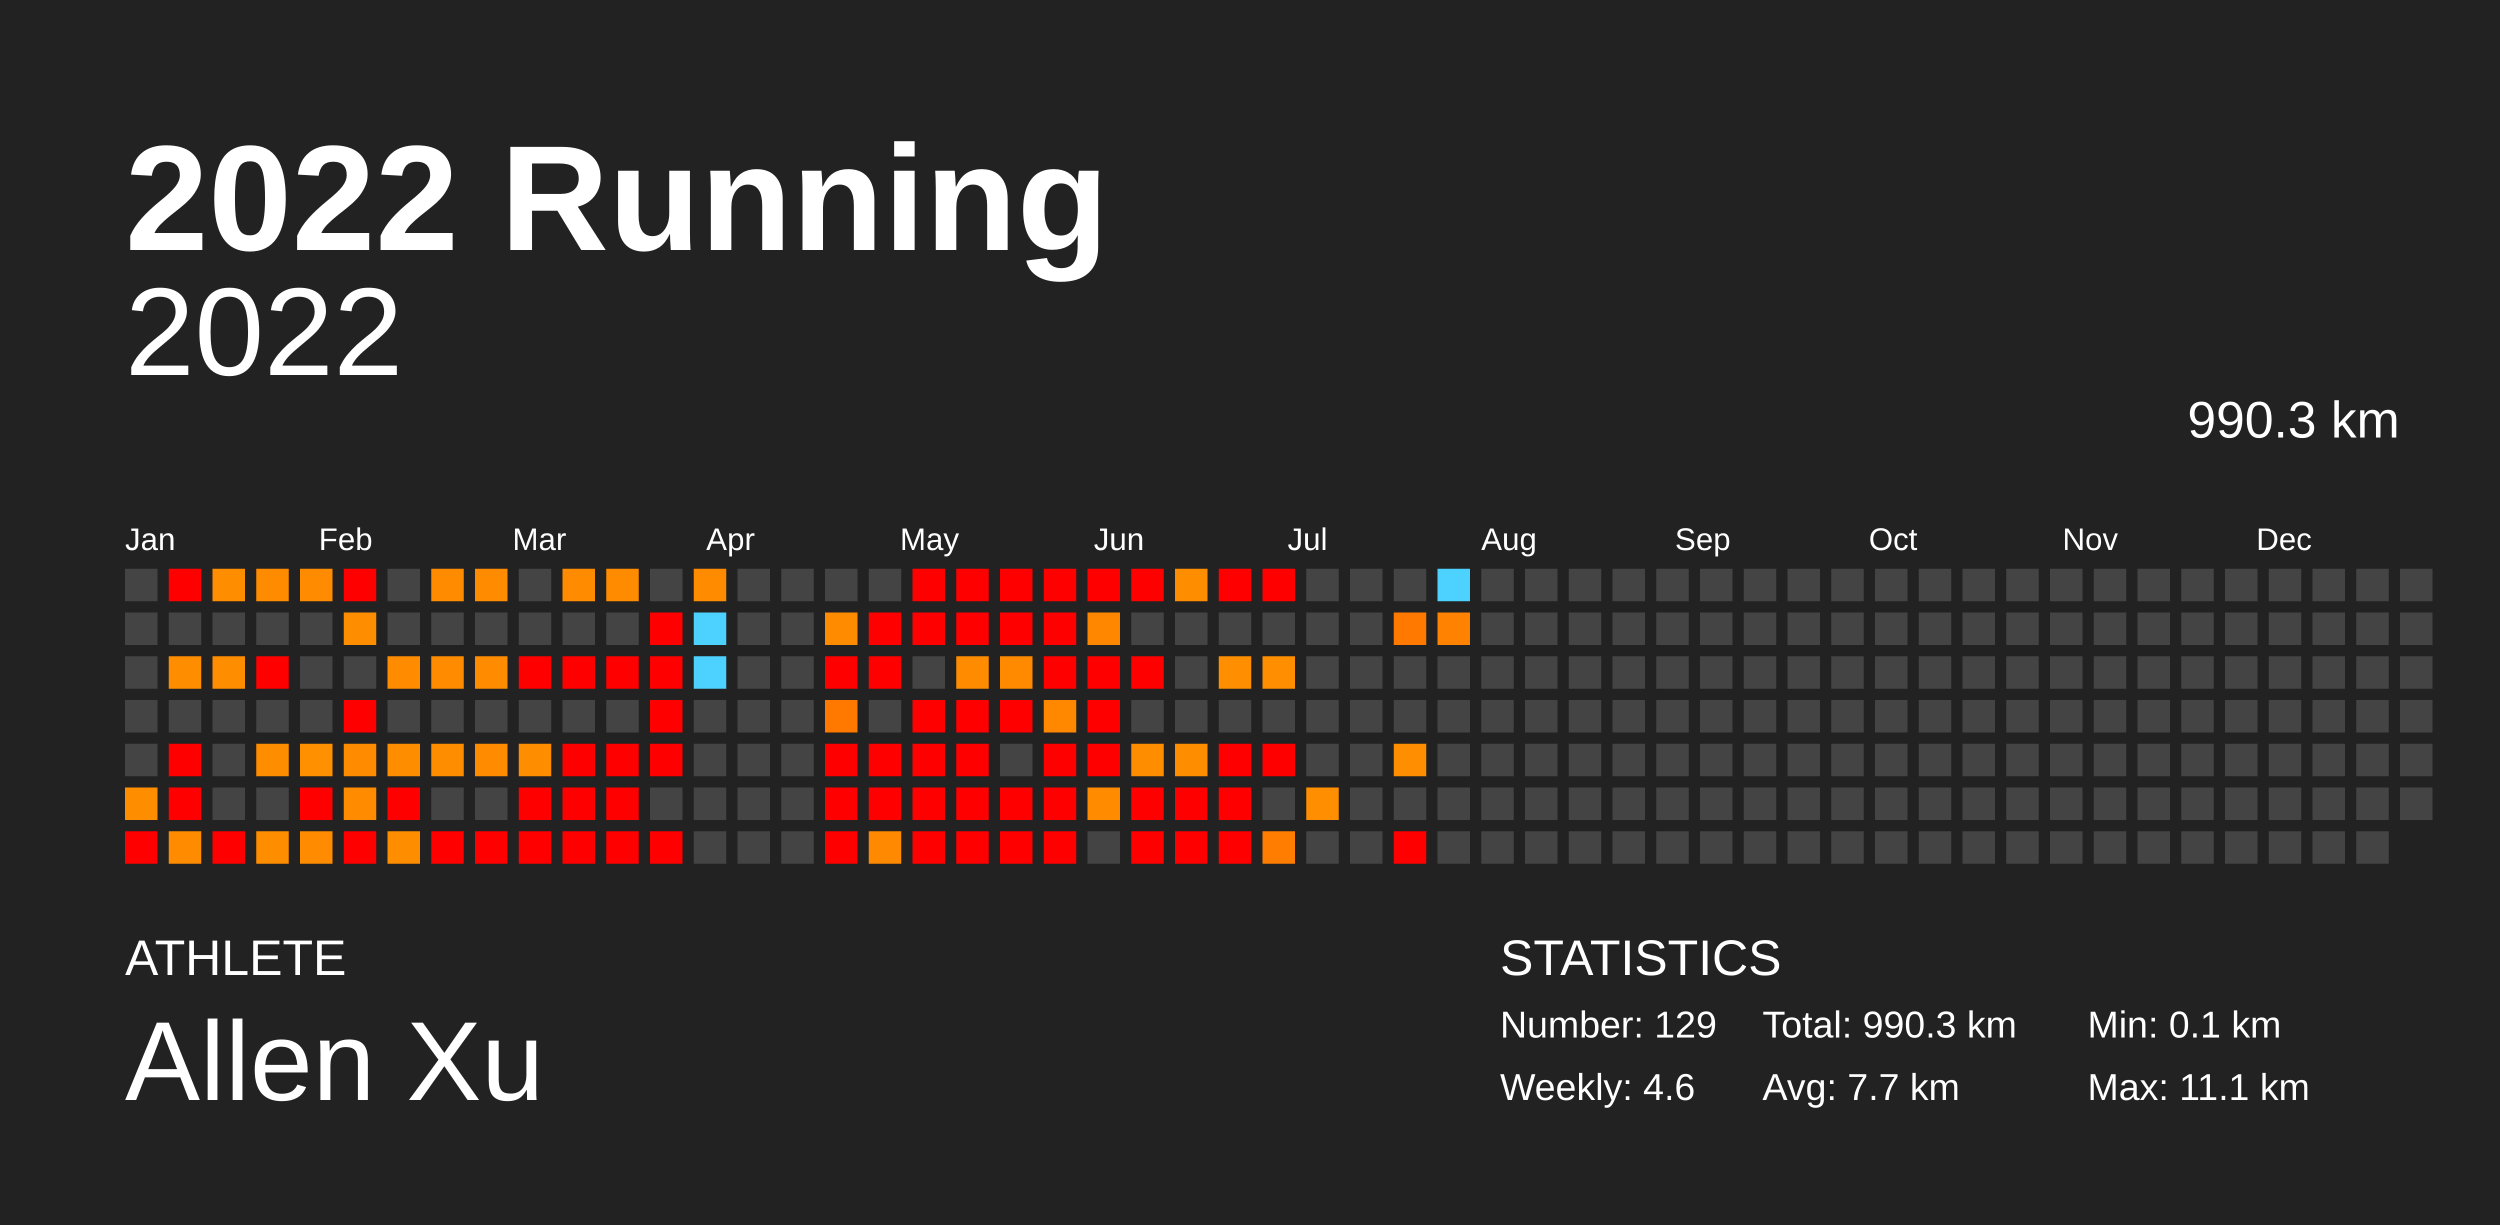
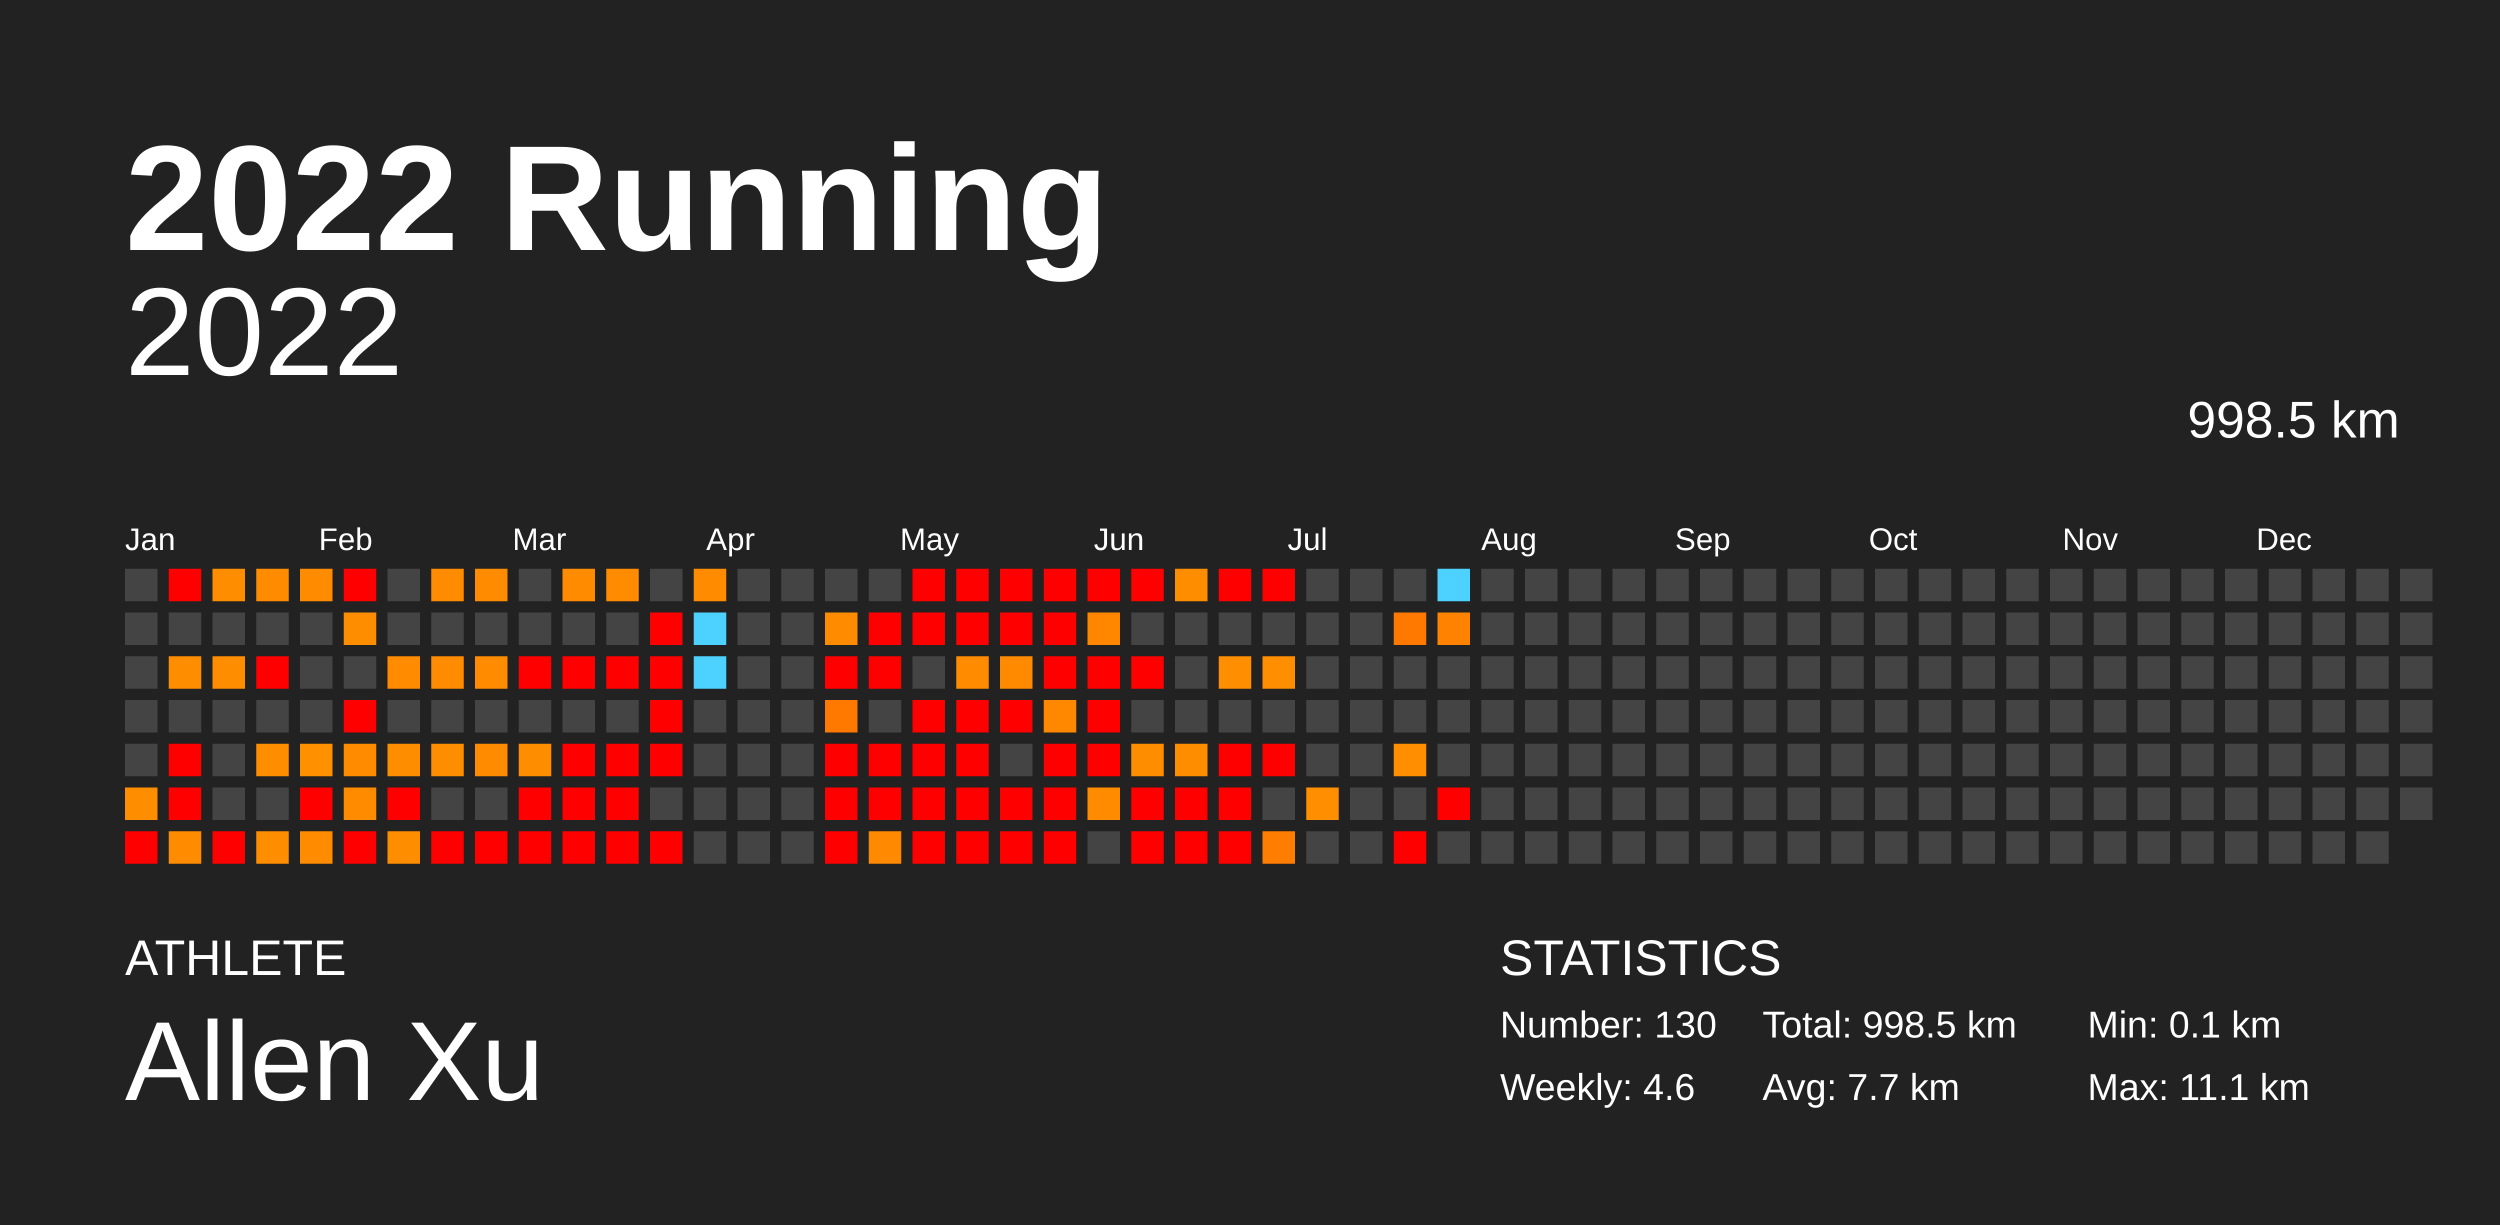
<svg xmlns="http://www.w3.org/2000/svg" baseProfile="full" height="98mm" version="1.1" viewBox="0,0,200,98" width="200mm">
  <defs />
  <rect fill="#222222" height="98" width="200" x="0" y="0" />
  <text fill="#FFFFFF" style="font-size:12px; font-family:Arial; font-weight:bold;" x="10" y="20">2022 Running</text>
  <text fill="#FFFFFF" style="font-size:4px; font-family:Arial" x="10" y="78">ATHLETE</text>
  <text fill="#FFFFFF" style="font-size:9px; font-family:Arial" x="10" y="88">Allen Xu</text>
  <text fill="#FFFFFF" style="font-size:4px; font-family:Arial" x="120" y="78">STATISTICS</text>
-   <text fill="#FFFFFF" style="font-size:3px; font-family:Arial" x="120" y="83">Number: 129</text>
+   <text fill="#FFFFFF" style="font-size:3px; font-family:Arial" x="120" y="83">Number: 130</text>
  <text fill="#FFFFFF" style="font-size:3px; font-family:Arial" x="120" y="88">Weekly: 4.6</text>
-   <text fill="#FFFFFF" style="font-size:3px; font-family:Arial" x="141" y="83">Total: 990.3 km</text>
+   <text fill="#FFFFFF" style="font-size:3px; font-family:Arial" x="141" y="83">Total: 998.5 km</text>
  <text fill="#FFFFFF" style="font-size:3px; font-family:Arial" x="141" y="88">Avg: 7.7 km</text>
  <text fill="#FFFFFF" style="font-size:3px; font-family:Arial" x="167" y="83">Min: 0.1 km</text>
  <text fill="#FFFFFF" style="font-size:3px; font-family:Arial" x="167" y="88">Max: 11.1 km</text>
  <text alignment-baseline="hanging" fill="#FFFFFF" style="font-size:10.0px; font-family:Arial;" x="10" y="30">2022</text>
-   <text alignment-baseline="hanging" fill="#FFFFFF" style="font-size:4.125px; font-family:Arial;" x="175" y="35">990.3 km</text>
+   <text alignment-baseline="hanging" fill="#FFFFFF" style="font-size:4.125px; font-family:Arial;" x="175" y="35">998.5 km</text>
  <text fill="#FFFFFF" style="font-size:2.5px; font-family:Arial" x="10.0" y="44">Jan</text>
  <text fill="#FFFFFF" style="font-size:2.5px; font-family:Arial" x="25.5" y="44">Feb</text>
  <text fill="#FFFFFF" style="font-size:2.5px; font-family:Arial" x="41.0" y="44">Mar</text>
  <text fill="#FFFFFF" style="font-size:2.5px; font-family:Arial" x="56.5" y="44">Apr</text>
  <text fill="#FFFFFF" style="font-size:2.5px; font-family:Arial" x="72.0" y="44">May</text>
  <text fill="#FFFFFF" style="font-size:2.5px; font-family:Arial" x="87.5" y="44">Jun</text>
  <text fill="#FFFFFF" style="font-size:2.5px; font-family:Arial" x="103.0" y="44">Jul</text>
  <text fill="#FFFFFF" style="font-size:2.5px; font-family:Arial" x="118.5" y="44">Aug</text>
  <text fill="#FFFFFF" style="font-size:2.5px; font-family:Arial" x="134.0" y="44">Sep</text>
  <text fill="#FFFFFF" style="font-size:2.5px; font-family:Arial" x="149.5" y="44">Oct</text>
  <text fill="#FFFFFF" style="font-size:2.5px; font-family:Arial" x="165.0" y="44">Nov</text>
  <text fill="#FFFFFF" style="font-size:2.5px; font-family:Arial" x="180.5" y="44">Dec</text>
  <rect fill="#444444" height="2.6" width="2.6" x="10.0" y="45.5" />
  <rect fill="#444444" height="2.6" width="2.6" x="10.0" y="49.0" />
  <rect fill="#444444" height="2.6" width="2.6" x="10.0" y="52.5" />
  <rect fill="#444444" height="2.6" width="2.6" x="10.0" y="56.0" />
  <rect fill="#444444" height="2.6" width="2.6" x="10.0" y="59.5" />
  <rect fill="#ff8d00" height="2.6" width="2.6" x="10.0" y="63.0" />
  <rect fill="red" height="2.6" width="2.6" x="10.0" y="66.5" />
  <rect fill="red" height="2.6" width="2.6" x="13.5" y="45.5" />
  <rect fill="#444444" height="2.6" width="2.6" x="13.5" y="49.0" />
  <rect fill="#ff8d00" height="2.6" width="2.6" x="13.5" y="52.5" />
  <rect fill="#444444" height="2.6" width="2.6" x="13.5" y="56.0" />
  <rect fill="red" height="2.6" width="2.6" x="13.5" y="59.5" />
  <rect fill="red" height="2.6" width="2.6" x="13.5" y="63.0" />
  <rect fill="#ff8c00" height="2.6" width="2.6" x="13.5" y="66.5" />
  <rect fill="#ff8d00" height="2.6" width="2.6" x="17.0" y="45.5" />
  <rect fill="#444444" height="2.6" width="2.6" x="17.0" y="49.0" />
  <rect fill="#ff8d00" height="2.6" width="2.6" x="17.0" y="52.5" />
  <rect fill="#444444" height="2.6" width="2.6" x="17.0" y="56.0" />
  <rect fill="#444444" height="2.6" width="2.6" x="17.0" y="59.5" />
  <rect fill="#444444" height="2.6" width="2.6" x="17.0" y="63.0" />
  <rect fill="red" height="2.6" width="2.6" x="17.0" y="66.5" />
  <rect fill="#ff8c00" height="2.6" width="2.6" x="20.5" y="45.5" />
  <rect fill="#444444" height="2.6" width="2.6" x="20.5" y="49.0" />
  <rect fill="red" height="2.6" width="2.6" x="20.5" y="52.5" />
  <rect fill="#444444" height="2.6" width="2.6" x="20.5" y="56.0" />
  <rect fill="#ff8d00" height="2.6" width="2.6" x="20.5" y="59.5" />
  <rect fill="#444444" height="2.6" width="2.6" x="20.5" y="63.0" />
  <rect fill="#ff8d00" height="2.6" width="2.6" x="20.5" y="66.5" />
  <rect fill="#ff8c00" height="2.6" width="2.6" x="24.0" y="45.5" />
  <rect fill="#444444" height="2.6" width="2.6" x="24.0" y="49.0" />
  <rect fill="#444444" height="2.6" width="2.6" x="24.0" y="52.5" />
  <rect fill="#444444" height="2.6" width="2.6" x="24.0" y="56.0" />
  <rect fill="#ff9100" height="2.6" width="2.6" x="24.0" y="59.5" />
  <rect fill="red" height="2.6" width="2.6" x="24.0" y="63.0" />
  <rect fill="#ff8c00" height="2.6" width="2.6" x="24.0" y="66.5" />
  <rect fill="red" height="2.6" width="2.6" x="27.5" y="45.5" />
  <rect fill="#ff8d00" height="2.6" width="2.6" x="27.5" y="49.0" />
  <rect fill="#444444" height="2.6" width="2.6" x="27.5" y="52.5" />
  <rect fill="red" height="2.6" width="2.6" x="27.5" y="56.0" />
  <rect fill="#ff8c00" height="2.6" width="2.6" x="27.5" y="59.5" />
  <rect fill="#ff8c00" height="2.6" width="2.6" x="27.5" y="63.0" />
  <rect fill="red" height="2.6" width="2.6" x="27.5" y="66.5" />
  <rect fill="#444444" height="2.6" width="2.6" x="31.0" y="45.5" />
  <rect fill="#444444" height="2.6" width="2.6" x="31.0" y="49.0" />
  <rect fill="#ff8c00" height="2.6" width="2.6" x="31.0" y="52.5" />
  <rect fill="#444444" height="2.6" width="2.6" x="31.0" y="56.0" />
  <rect fill="#ff8d00" height="2.6" width="2.6" x="31.0" y="59.5" />
  <rect fill="red" height="2.6" width="2.6" x="31.0" y="63.0" />
  <rect fill="#ff8d00" height="2.6" width="2.6" x="31.0" y="66.5" />
  <rect fill="#ff8c00" height="2.6" width="2.6" x="34.5" y="45.5" />
  <rect fill="#444444" height="2.6" width="2.6" x="34.5" y="49.0" />
  <rect fill="#ff8c00" height="2.6" width="2.6" x="34.5" y="52.5" />
  <rect fill="#444444" height="2.6" width="2.6" x="34.5" y="56.0" />
  <rect fill="#ff8d00" height="2.6" width="2.6" x="34.5" y="59.5" />
  <rect fill="#444444" height="2.6" width="2.6" x="34.5" y="63.0" />
  <rect fill="red" height="2.6" width="2.6" x="34.5" y="66.5" />
  <rect fill="#ff8c00" height="2.6" width="2.6" x="38.0" y="45.5" />
  <rect fill="#444444" height="2.6" width="2.6" x="38.0" y="49.0" />
  <rect fill="#ff8c00" height="2.6" width="2.6" x="38.0" y="52.5" />
  <rect fill="#444444" height="2.6" width="2.6" x="38.0" y="56.0" />
  <rect fill="#ff8c00" height="2.6" width="2.6" x="38.0" y="59.5" />
  <rect fill="#444444" height="2.6" width="2.6" x="38.0" y="63.0" />
  <rect fill="red" height="2.6" width="2.6" x="38.0" y="66.5" />
  <rect fill="#444444" height="2.6" width="2.6" x="41.5" y="45.5" />
  <rect fill="#444444" height="2.6" width="2.6" x="41.5" y="49.0" />
  <rect fill="red" height="2.6" width="2.6" x="41.5" y="52.5" />
  <rect fill="#444444" height="2.6" width="2.6" x="41.5" y="56.0" />
  <rect fill="#ff8d00" height="2.6" width="2.6" x="41.5" y="59.5" />
  <rect fill="red" height="2.6" width="2.6" x="41.5" y="63.0" />
  <rect fill="red" height="2.6" width="2.6" x="41.5" y="66.5" />
  <rect fill="#ff8c00" height="2.6" width="2.6" x="45.0" y="45.5" />
  <rect fill="#444444" height="2.6" width="2.6" x="45.0" y="49.0" />
  <rect fill="red" height="2.6" width="2.6" x="45.0" y="52.5" />
  <rect fill="#444444" height="2.6" width="2.6" x="45.0" y="56.0" />
  <rect fill="red" height="2.6" width="2.6" x="45.0" y="59.5" />
  <rect fill="red" height="2.6" width="2.6" x="45.0" y="63.0" />
  <rect fill="red" height="2.6" width="2.6" x="45.0" y="66.5" />
  <rect fill="#ff8c00" height="2.6" width="2.6" x="48.5" y="45.5" />
  <rect fill="#444444" height="2.6" width="2.6" x="48.5" y="49.0" />
  <rect fill="red" height="2.6" width="2.6" x="48.5" y="52.5" />
  <rect fill="#444444" height="2.6" width="2.6" x="48.5" y="56.0" />
  <rect fill="red" height="2.6" width="2.6" x="48.5" y="59.5" />
  <rect fill="red" height="2.6" width="2.6" x="48.5" y="63.0" />
  <rect fill="red" height="2.6" width="2.6" x="48.5" y="66.5" />
  <rect fill="#444444" height="2.6" width="2.6" x="52.0" y="45.5" />
  <rect fill="red" height="2.6" width="2.6" x="52.0" y="49.0" />
  <rect fill="red" height="2.6" width="2.6" x="52.0" y="52.5" />
  <rect fill="red" height="2.6" width="2.6" x="52.0" y="56.0" />
  <rect fill="red" height="2.6" width="2.6" x="52.0" y="59.5" />
  <rect fill="#444444" height="2.6" width="2.6" x="52.0" y="63.0" />
  <rect fill="red" height="2.6" width="2.6" x="52.0" y="66.5" />
  <rect fill="#ff8b00" height="2.6" width="2.6" x="55.5" y="45.5" />
  <rect fill="#4dd2ff" height="2.6" width="2.6" x="55.5" y="49.0" />
  <rect fill="#4dd2ff" height="2.6" width="2.6" x="55.5" y="52.5" />
  <rect fill="#444444" height="2.6" width="2.6" x="55.5" y="56.0" />
  <rect fill="#444444" height="2.6" width="2.6" x="55.5" y="59.5" />
  <rect fill="#444444" height="2.6" width="2.6" x="55.5" y="63.0" />
  <rect fill="#444444" height="2.6" width="2.6" x="55.5" y="66.5" />
  <rect fill="#444444" height="2.6" width="2.6" x="59.0" y="45.5" />
  <rect fill="#444444" height="2.6" width="2.6" x="59.0" y="49.0" />
  <rect fill="#444444" height="2.6" width="2.6" x="59.0" y="52.5" />
  <rect fill="#444444" height="2.6" width="2.6" x="59.0" y="56.0" />
  <rect fill="#444444" height="2.6" width="2.6" x="59.0" y="59.5" />
  <rect fill="#444444" height="2.6" width="2.6" x="59.0" y="63.0" />
  <rect fill="#444444" height="2.6" width="2.6" x="59.0" y="66.5" />
  <rect fill="#444444" height="2.6" width="2.6" x="62.5" y="45.5" />
  <rect fill="#444444" height="2.6" width="2.6" x="62.5" y="49.0" />
  <rect fill="#444444" height="2.6" width="2.6" x="62.5" y="52.5" />
  <rect fill="#444444" height="2.6" width="2.6" x="62.5" y="56.0" />
  <rect fill="#444444" height="2.6" width="2.6" x="62.5" y="59.5" />
  <rect fill="#444444" height="2.6" width="2.6" x="62.5" y="63.0" />
  <rect fill="#444444" height="2.6" width="2.6" x="62.5" y="66.5" />
  <rect fill="#444444" height="2.6" width="2.6" x="66.0" y="45.5" />
  <rect fill="#ff8b00" height="2.6" width="2.6" x="66.0" y="49.0" />
  <rect fill="red" height="2.6" width="2.6" x="66.0" y="52.5" />
  <rect fill="#ff7800" height="2.6" width="2.6" x="66.0" y="56.0" />
  <rect fill="red" height="2.6" width="2.6" x="66.0" y="59.5" />
  <rect fill="red" height="2.6" width="2.6" x="66.0" y="63.0" />
  <rect fill="red" height="2.6" width="2.6" x="66.0" y="66.5" />
  <rect fill="#444444" height="2.6" width="2.6" x="69.5" y="45.5" />
  <rect fill="red" height="2.6" width="2.6" x="69.5" y="49.0" />
  <rect fill="red" height="2.6" width="2.6" x="69.5" y="52.5" />
  <rect fill="#444444" height="2.6" width="2.6" x="69.5" y="56.0" />
  <rect fill="red" height="2.6" width="2.6" x="69.5" y="59.5" />
  <rect fill="red" height="2.6" width="2.6" x="69.5" y="63.0" />
  <rect fill="#ff8900" height="2.6" width="2.6" x="69.5" y="66.5" />
  <rect fill="red" height="2.6" width="2.6" x="73.0" y="45.5" />
  <rect fill="red" height="2.6" width="2.6" x="73.0" y="49.0" />
  <rect fill="#444444" height="2.6" width="2.6" x="73.0" y="52.5" />
  <rect fill="red" height="2.6" width="2.6" x="73.0" y="56.0" />
  <rect fill="red" height="2.6" width="2.6" x="73.0" y="59.5" />
  <rect fill="red" height="2.6" width="2.6" x="73.0" y="63.0" />
  <rect fill="red" height="2.6" width="2.6" x="73.0" y="66.5" />
  <rect fill="red" height="2.6" width="2.6" x="76.5" y="45.5" />
  <rect fill="red" height="2.6" width="2.6" x="76.5" y="49.0" />
  <rect fill="#ff8c00" height="2.6" width="2.6" x="76.5" y="52.5" />
  <rect fill="red" height="2.6" width="2.6" x="76.5" y="56.0" />
  <rect fill="red" height="2.6" width="2.6" x="76.5" y="59.5" />
  <rect fill="red" height="2.6" width="2.6" x="76.5" y="63.0" />
  <rect fill="red" height="2.6" width="2.6" x="76.5" y="66.5" />
  <rect fill="red" height="2.6" width="2.6" x="80.0" y="45.5" />
  <rect fill="red" height="2.6" width="2.6" x="80.0" y="49.0" />
  <rect fill="#ff8a00" height="2.6" width="2.6" x="80.0" y="52.5" />
  <rect fill="red" height="2.6" width="2.6" x="80.0" y="56.0" />
  <rect fill="#444444" height="2.6" width="2.6" x="80.0" y="59.5" />
  <rect fill="red" height="2.6" width="2.6" x="80.0" y="63.0" />
  <rect fill="red" height="2.6" width="2.6" x="80.0" y="66.5" />
  <rect fill="red" height="2.6" width="2.6" x="83.5" y="45.5" />
  <rect fill="red" height="2.6" width="2.6" x="83.5" y="49.0" />
  <rect fill="red" height="2.6" width="2.6" x="83.5" y="52.5" />
  <rect fill="#ff8800" height="2.6" width="2.6" x="83.5" y="56.0" />
  <rect fill="red" height="2.6" width="2.6" x="83.5" y="59.5" />
  <rect fill="red" height="2.6" width="2.6" x="83.5" y="63.0" />
  <rect fill="red" height="2.6" width="2.6" x="83.5" y="66.5" />
  <rect fill="red" height="2.6" width="2.6" x="87.0" y="45.5" />
  <rect fill="#ff8700" height="2.6" width="2.6" x="87.0" y="49.0" />
  <rect fill="red" height="2.6" width="2.6" x="87.0" y="52.5" />
  <rect fill="red" height="2.6" width="2.6" x="87.0" y="56.0" />
  <rect fill="red" height="2.6" width="2.6" x="87.0" y="59.5" />
  <rect fill="#ff8c00" height="2.6" width="2.6" x="87.0" y="63.0" />
  <rect fill="#444444" height="2.6" width="2.6" x="87.0" y="66.5" />
  <rect fill="red" height="2.6" width="2.6" x="90.5" y="45.5" />
  <rect fill="#444444" height="2.6" width="2.6" x="90.5" y="49.0" />
  <rect fill="red" height="2.6" width="2.6" x="90.5" y="52.5" />
  <rect fill="#444444" height="2.6" width="2.6" x="90.5" y="56.0" />
  <rect fill="#ff8d00" height="2.6" width="2.6" x="90.5" y="59.5" />
  <rect fill="red" height="2.6" width="2.6" x="90.5" y="63.0" />
  <rect fill="red" height="2.6" width="2.6" x="90.5" y="66.5" />
  <rect fill="#ff8d00" height="2.6" width="2.6" x="94.0" y="45.5" />
  <rect fill="#444444" height="2.6" width="2.6" x="94.0" y="49.0" />
  <rect fill="#444444" height="2.6" width="2.6" x="94.0" y="52.5" />
  <rect fill="#444444" height="2.6" width="2.6" x="94.0" y="56.0" />
  <rect fill="#ff8d00" height="2.6" width="2.6" x="94.0" y="59.5" />
  <rect fill="red" height="2.6" width="2.6" x="94.0" y="63.0" />
  <rect fill="red" height="2.6" width="2.6" x="94.0" y="66.5" />
  <rect fill="red" height="2.6" width="2.6" x="97.5" y="45.5" />
  <rect fill="#444444" height="2.6" width="2.6" x="97.5" y="49.0" />
  <rect fill="#ff8e00" height="2.6" width="2.6" x="97.5" y="52.5" />
  <rect fill="#444444" height="2.6" width="2.6" x="97.5" y="56.0" />
  <rect fill="red" height="2.6" width="2.6" x="97.5" y="59.5" />
  <rect fill="red" height="2.6" width="2.6" x="97.5" y="63.0" />
  <rect fill="red" height="2.6" width="2.6" x="97.5" y="66.5" />
  <rect fill="red" height="2.6" width="2.6" x="101.0" y="45.5" />
  <rect fill="#444444" height="2.6" width="2.6" x="101.0" y="49.0" />
  <rect fill="#ff8e00" height="2.6" width="2.6" x="101.0" y="52.5" />
  <rect fill="#444444" height="2.6" width="2.6" x="101.0" y="56.0" />
  <rect fill="red" height="2.6" width="2.6" x="101.0" y="59.5" />
  <rect fill="#444444" height="2.6" width="2.6" x="101.0" y="63.0" />
  <rect fill="#ff7d00" height="2.6" width="2.6" x="101.0" y="66.5" />
  <rect fill="#444444" height="2.6" width="2.6" x="104.5" y="45.5" />
  <rect fill="#444444" height="2.6" width="2.6" x="104.5" y="49.0" />
  <rect fill="#444444" height="2.6" width="2.6" x="104.5" y="52.5" />
  <rect fill="#444444" height="2.6" width="2.6" x="104.5" y="56.0" />
  <rect fill="#444444" height="2.6" width="2.6" x="104.5" y="59.5" />
  <rect fill="#ff8e00" height="2.6" width="2.6" x="104.5" y="63.0" />
  <rect fill="#444444" height="2.6" width="2.6" x="104.5" y="66.5" />
  <rect fill="#444444" height="2.6" width="2.6" x="108.0" y="45.5" />
  <rect fill="#444444" height="2.6" width="2.6" x="108.0" y="49.0" />
  <rect fill="#444444" height="2.6" width="2.6" x="108.0" y="52.5" />
  <rect fill="#444444" height="2.6" width="2.6" x="108.0" y="56.0" />
  <rect fill="#444444" height="2.6" width="2.6" x="108.0" y="59.5" />
  <rect fill="#444444" height="2.6" width="2.6" x="108.0" y="63.0" />
  <rect fill="#444444" height="2.6" width="2.6" x="108.0" y="66.5" />
  <rect fill="#444444" height="2.6" width="2.6" x="111.5" y="45.5" />
  <rect fill="#ff7900" height="2.6" width="2.6" x="111.5" y="49.0" />
  <rect fill="#444444" height="2.6" width="2.6" x="111.5" y="52.5" />
  <rect fill="#444444" height="2.6" width="2.6" x="111.5" y="56.0" />
  <rect fill="#ff8e00" height="2.6" width="2.6" x="111.5" y="59.5" />
  <rect fill="#444444" height="2.6" width="2.6" x="111.5" y="63.0" />
  <rect fill="red" height="2.6" width="2.6" x="111.5" y="66.5" />
  <rect fill="#4dd2ff" height="2.6" width="2.6" x="115.0" y="45.5" />
  <rect fill="#ff8200" height="2.6" width="2.6" x="115.0" y="49.0" />
  <rect fill="#444444" height="2.6" width="2.6" x="115.0" y="52.5" />
  <rect fill="#444444" height="2.6" width="2.6" x="115.0" y="56.0" />
  <rect fill="#444444" height="2.6" width="2.6" x="115.0" y="59.5" />
-   <rect fill="#444444" height="2.6" width="2.6" x="115.0" y="63.0" />
+   <rect fill="red" height="2.6" width="2.6" x="115.0" y="63.0" />
  <rect fill="#444444" height="2.6" width="2.6" x="115.0" y="66.5" />
  <rect fill="#444444" height="2.6" width="2.6" x="118.5" y="45.5" />
  <rect fill="#444444" height="2.6" width="2.6" x="118.5" y="49.0" />
  <rect fill="#444444" height="2.6" width="2.6" x="118.5" y="52.5" />
  <rect fill="#444444" height="2.6" width="2.6" x="118.5" y="56.0" />
  <rect fill="#444444" height="2.6" width="2.6" x="118.5" y="59.5" />
  <rect fill="#444444" height="2.6" width="2.6" x="118.5" y="63.0" />
  <rect fill="#444444" height="2.6" width="2.6" x="118.5" y="66.5" />
  <rect fill="#444444" height="2.6" width="2.6" x="122.0" y="45.5" />
  <rect fill="#444444" height="2.6" width="2.6" x="122.0" y="49.0" />
  <rect fill="#444444" height="2.6" width="2.6" x="122.0" y="52.5" />
  <rect fill="#444444" height="2.6" width="2.6" x="122.0" y="56.0" />
  <rect fill="#444444" height="2.6" width="2.6" x="122.0" y="59.5" />
  <rect fill="#444444" height="2.6" width="2.6" x="122.0" y="63.0" />
  <rect fill="#444444" height="2.6" width="2.6" x="122.0" y="66.5" />
  <rect fill="#444444" height="2.6" width="2.6" x="125.5" y="45.5" />
  <rect fill="#444444" height="2.6" width="2.6" x="125.5" y="49.0" />
  <rect fill="#444444" height="2.6" width="2.6" x="125.5" y="52.5" />
  <rect fill="#444444" height="2.6" width="2.6" x="125.5" y="56.0" />
  <rect fill="#444444" height="2.6" width="2.6" x="125.5" y="59.5" />
  <rect fill="#444444" height="2.6" width="2.6" x="125.5" y="63.0" />
  <rect fill="#444444" height="2.6" width="2.6" x="125.5" y="66.5" />
  <rect fill="#444444" height="2.6" width="2.6" x="129.0" y="45.5" />
  <rect fill="#444444" height="2.6" width="2.6" x="129.0" y="49.0" />
  <rect fill="#444444" height="2.6" width="2.6" x="129.0" y="52.5" />
  <rect fill="#444444" height="2.6" width="2.6" x="129.0" y="56.0" />
  <rect fill="#444444" height="2.6" width="2.6" x="129.0" y="59.5" />
  <rect fill="#444444" height="2.6" width="2.6" x="129.0" y="63.0" />
  <rect fill="#444444" height="2.6" width="2.6" x="129.0" y="66.5" />
  <rect fill="#444444" height="2.6" width="2.6" x="132.5" y="45.5" />
  <rect fill="#444444" height="2.6" width="2.6" x="132.5" y="49.0" />
  <rect fill="#444444" height="2.6" width="2.6" x="132.5" y="52.5" />
  <rect fill="#444444" height="2.6" width="2.6" x="132.5" y="56.0" />
  <rect fill="#444444" height="2.6" width="2.6" x="132.5" y="59.5" />
  <rect fill="#444444" height="2.6" width="2.6" x="132.5" y="63.0" />
  <rect fill="#444444" height="2.6" width="2.6" x="132.5" y="66.5" />
  <rect fill="#444444" height="2.6" width="2.6" x="136.0" y="45.5" />
  <rect fill="#444444" height="2.6" width="2.6" x="136.0" y="49.0" />
  <rect fill="#444444" height="2.6" width="2.6" x="136.0" y="52.5" />
  <rect fill="#444444" height="2.6" width="2.6" x="136.0" y="56.0" />
  <rect fill="#444444" height="2.6" width="2.6" x="136.0" y="59.5" />
  <rect fill="#444444" height="2.6" width="2.6" x="136.0" y="63.0" />
  <rect fill="#444444" height="2.6" width="2.6" x="136.0" y="66.5" />
  <rect fill="#444444" height="2.6" width="2.6" x="139.5" y="45.5" />
  <rect fill="#444444" height="2.6" width="2.6" x="139.5" y="49.0" />
  <rect fill="#444444" height="2.6" width="2.6" x="139.5" y="52.5" />
  <rect fill="#444444" height="2.6" width="2.6" x="139.5" y="56.0" />
  <rect fill="#444444" height="2.6" width="2.6" x="139.5" y="59.5" />
  <rect fill="#444444" height="2.6" width="2.6" x="139.5" y="63.0" />
  <rect fill="#444444" height="2.6" width="2.6" x="139.5" y="66.5" />
  <rect fill="#444444" height="2.6" width="2.6" x="143.0" y="45.5" />
  <rect fill="#444444" height="2.6" width="2.6" x="143.0" y="49.0" />
  <rect fill="#444444" height="2.6" width="2.6" x="143.0" y="52.5" />
  <rect fill="#444444" height="2.6" width="2.6" x="143.0" y="56.0" />
  <rect fill="#444444" height="2.6" width="2.6" x="143.0" y="59.5" />
  <rect fill="#444444" height="2.6" width="2.6" x="143.0" y="63.0" />
  <rect fill="#444444" height="2.6" width="2.6" x="143.0" y="66.5" />
  <rect fill="#444444" height="2.6" width="2.6" x="146.5" y="45.5" />
  <rect fill="#444444" height="2.6" width="2.6" x="146.5" y="49.0" />
  <rect fill="#444444" height="2.6" width="2.6" x="146.5" y="52.5" />
  <rect fill="#444444" height="2.6" width="2.6" x="146.5" y="56.0" />
  <rect fill="#444444" height="2.6" width="2.6" x="146.5" y="59.5" />
  <rect fill="#444444" height="2.6" width="2.6" x="146.5" y="63.0" />
  <rect fill="#444444" height="2.6" width="2.6" x="146.5" y="66.5" />
  <rect fill="#444444" height="2.6" width="2.6" x="150.0" y="45.5" />
  <rect fill="#444444" height="2.6" width="2.6" x="150.0" y="49.0" />
  <rect fill="#444444" height="2.6" width="2.6" x="150.0" y="52.5" />
  <rect fill="#444444" height="2.6" width="2.6" x="150.0" y="56.0" />
  <rect fill="#444444" height="2.6" width="2.6" x="150.0" y="59.5" />
  <rect fill="#444444" height="2.6" width="2.6" x="150.0" y="63.0" />
  <rect fill="#444444" height="2.6" width="2.6" x="150.0" y="66.5" />
  <rect fill="#444444" height="2.6" width="2.6" x="153.5" y="45.5" />
  <rect fill="#444444" height="2.6" width="2.6" x="153.5" y="49.0" />
  <rect fill="#444444" height="2.6" width="2.6" x="153.5" y="52.5" />
  <rect fill="#444444" height="2.6" width="2.6" x="153.5" y="56.0" />
  <rect fill="#444444" height="2.6" width="2.6" x="153.5" y="59.5" />
  <rect fill="#444444" height="2.6" width="2.6" x="153.5" y="63.0" />
  <rect fill="#444444" height="2.6" width="2.6" x="153.5" y="66.5" />
  <rect fill="#444444" height="2.6" width="2.6" x="157.0" y="45.5" />
  <rect fill="#444444" height="2.6" width="2.6" x="157.0" y="49.0" />
  <rect fill="#444444" height="2.6" width="2.6" x="157.0" y="52.5" />
  <rect fill="#444444" height="2.6" width="2.6" x="157.0" y="56.0" />
  <rect fill="#444444" height="2.6" width="2.6" x="157.0" y="59.5" />
  <rect fill="#444444" height="2.6" width="2.6" x="157.0" y="63.0" />
  <rect fill="#444444" height="2.6" width="2.6" x="157.0" y="66.5" />
  <rect fill="#444444" height="2.6" width="2.6" x="160.5" y="45.5" />
  <rect fill="#444444" height="2.6" width="2.6" x="160.5" y="49.0" />
  <rect fill="#444444" height="2.6" width="2.6" x="160.5" y="52.5" />
  <rect fill="#444444" height="2.6" width="2.6" x="160.5" y="56.0" />
  <rect fill="#444444" height="2.6" width="2.6" x="160.5" y="59.5" />
  <rect fill="#444444" height="2.6" width="2.6" x="160.5" y="63.0" />
  <rect fill="#444444" height="2.6" width="2.6" x="160.5" y="66.5" />
  <rect fill="#444444" height="2.6" width="2.6" x="164.0" y="45.5" />
  <rect fill="#444444" height="2.6" width="2.6" x="164.0" y="49.0" />
  <rect fill="#444444" height="2.6" width="2.6" x="164.0" y="52.5" />
  <rect fill="#444444" height="2.6" width="2.6" x="164.0" y="56.0" />
  <rect fill="#444444" height="2.6" width="2.6" x="164.0" y="59.5" />
  <rect fill="#444444" height="2.6" width="2.6" x="164.0" y="63.0" />
  <rect fill="#444444" height="2.6" width="2.6" x="164.0" y="66.5" />
  <rect fill="#444444" height="2.6" width="2.6" x="167.5" y="45.5" />
  <rect fill="#444444" height="2.6" width="2.6" x="167.5" y="49.0" />
  <rect fill="#444444" height="2.6" width="2.6" x="167.5" y="52.5" />
  <rect fill="#444444" height="2.6" width="2.6" x="167.5" y="56.0" />
  <rect fill="#444444" height="2.6" width="2.6" x="167.5" y="59.5" />
  <rect fill="#444444" height="2.6" width="2.6" x="167.5" y="63.0" />
  <rect fill="#444444" height="2.6" width="2.6" x="167.5" y="66.5" />
  <rect fill="#444444" height="2.6" width="2.6" x="171.0" y="45.5" />
  <rect fill="#444444" height="2.6" width="2.6" x="171.0" y="49.0" />
  <rect fill="#444444" height="2.6" width="2.6" x="171.0" y="52.5" />
  <rect fill="#444444" height="2.6" width="2.6" x="171.0" y="56.0" />
  <rect fill="#444444" height="2.6" width="2.6" x="171.0" y="59.5" />
  <rect fill="#444444" height="2.6" width="2.6" x="171.0" y="63.0" />
  <rect fill="#444444" height="2.6" width="2.6" x="171.0" y="66.5" />
  <rect fill="#444444" height="2.6" width="2.6" x="174.5" y="45.5" />
  <rect fill="#444444" height="2.6" width="2.6" x="174.5" y="49.0" />
  <rect fill="#444444" height="2.6" width="2.6" x="174.5" y="52.5" />
  <rect fill="#444444" height="2.6" width="2.6" x="174.5" y="56.0" />
  <rect fill="#444444" height="2.6" width="2.6" x="174.5" y="59.5" />
  <rect fill="#444444" height="2.6" width="2.6" x="174.5" y="63.0" />
  <rect fill="#444444" height="2.6" width="2.6" x="174.5" y="66.5" />
  <rect fill="#444444" height="2.6" width="2.6" x="178.0" y="45.5" />
  <rect fill="#444444" height="2.6" width="2.6" x="178.0" y="49.0" />
  <rect fill="#444444" height="2.6" width="2.6" x="178.0" y="52.5" />
  <rect fill="#444444" height="2.6" width="2.6" x="178.0" y="56.0" />
  <rect fill="#444444" height="2.6" width="2.6" x="178.0" y="59.5" />
  <rect fill="#444444" height="2.6" width="2.6" x="178.0" y="63.0" />
  <rect fill="#444444" height="2.6" width="2.6" x="178.0" y="66.5" />
  <rect fill="#444444" height="2.6" width="2.6" x="181.5" y="45.5" />
  <rect fill="#444444" height="2.6" width="2.6" x="181.5" y="49.0" />
  <rect fill="#444444" height="2.6" width="2.6" x="181.5" y="52.5" />
  <rect fill="#444444" height="2.6" width="2.6" x="181.5" y="56.0" />
  <rect fill="#444444" height="2.6" width="2.6" x="181.5" y="59.5" />
  <rect fill="#444444" height="2.6" width="2.6" x="181.5" y="63.0" />
  <rect fill="#444444" height="2.6" width="2.6" x="181.5" y="66.5" />
  <rect fill="#444444" height="2.6" width="2.6" x="185.0" y="45.5" />
  <rect fill="#444444" height="2.6" width="2.6" x="185.0" y="49.0" />
  <rect fill="#444444" height="2.6" width="2.6" x="185.0" y="52.5" />
  <rect fill="#444444" height="2.6" width="2.6" x="185.0" y="56.0" />
  <rect fill="#444444" height="2.6" width="2.6" x="185.0" y="59.5" />
  <rect fill="#444444" height="2.6" width="2.6" x="185.0" y="63.0" />
  <rect fill="#444444" height="2.6" width="2.6" x="185.0" y="66.5" />
  <rect fill="#444444" height="2.6" width="2.6" x="188.5" y="45.5" />
  <rect fill="#444444" height="2.6" width="2.6" x="188.5" y="49.0" />
  <rect fill="#444444" height="2.6" width="2.6" x="188.5" y="52.5" />
  <rect fill="#444444" height="2.6" width="2.6" x="188.5" y="56.0" />
  <rect fill="#444444" height="2.6" width="2.6" x="188.5" y="59.5" />
  <rect fill="#444444" height="2.6" width="2.6" x="188.5" y="63.0" />
  <rect fill="#444444" height="2.6" width="2.6" x="188.5" y="66.5" />
  <rect fill="#444444" height="2.6" width="2.6" x="192.0" y="45.5" />
  <rect fill="#444444" height="2.6" width="2.6" x="192.0" y="49.0" />
  <rect fill="#444444" height="2.6" width="2.6" x="192.0" y="52.5" />
  <rect fill="#444444" height="2.6" width="2.6" x="192.0" y="56.0" />
  <rect fill="#444444" height="2.6" width="2.6" x="192.0" y="59.5" />
  <rect fill="#444444" height="2.6" width="2.6" x="192.0" y="63.0" />
</svg>
